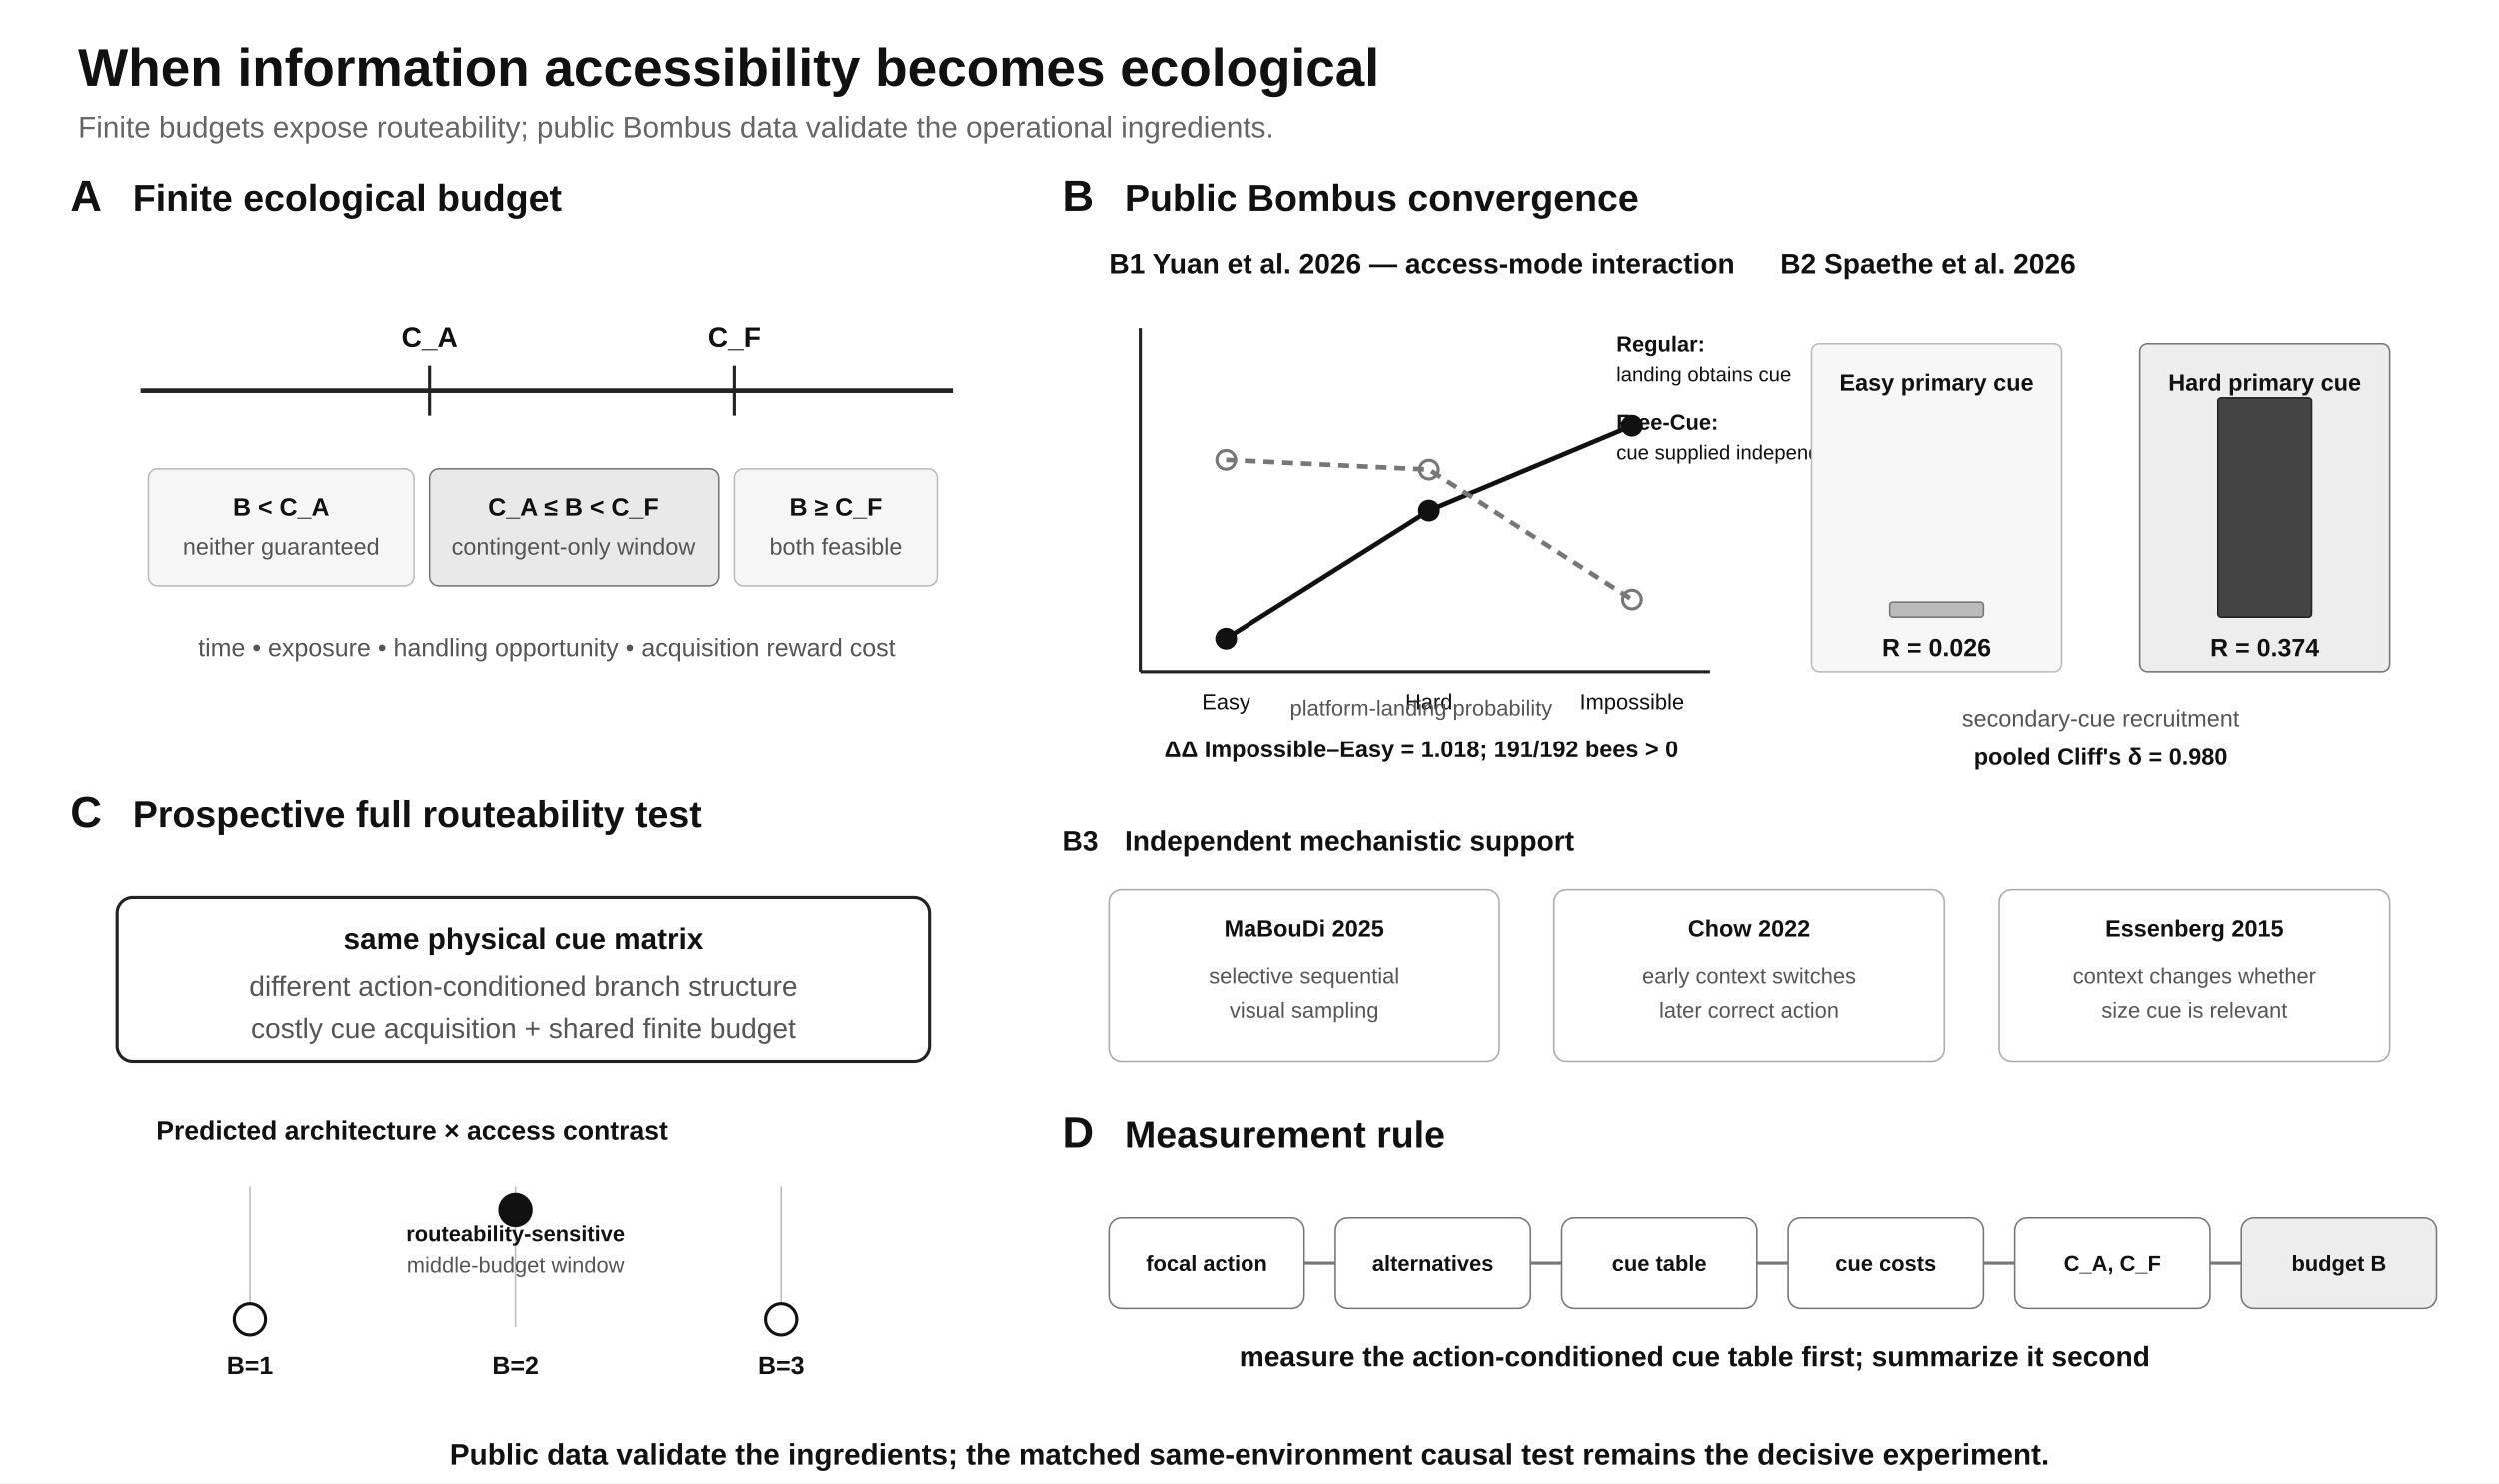
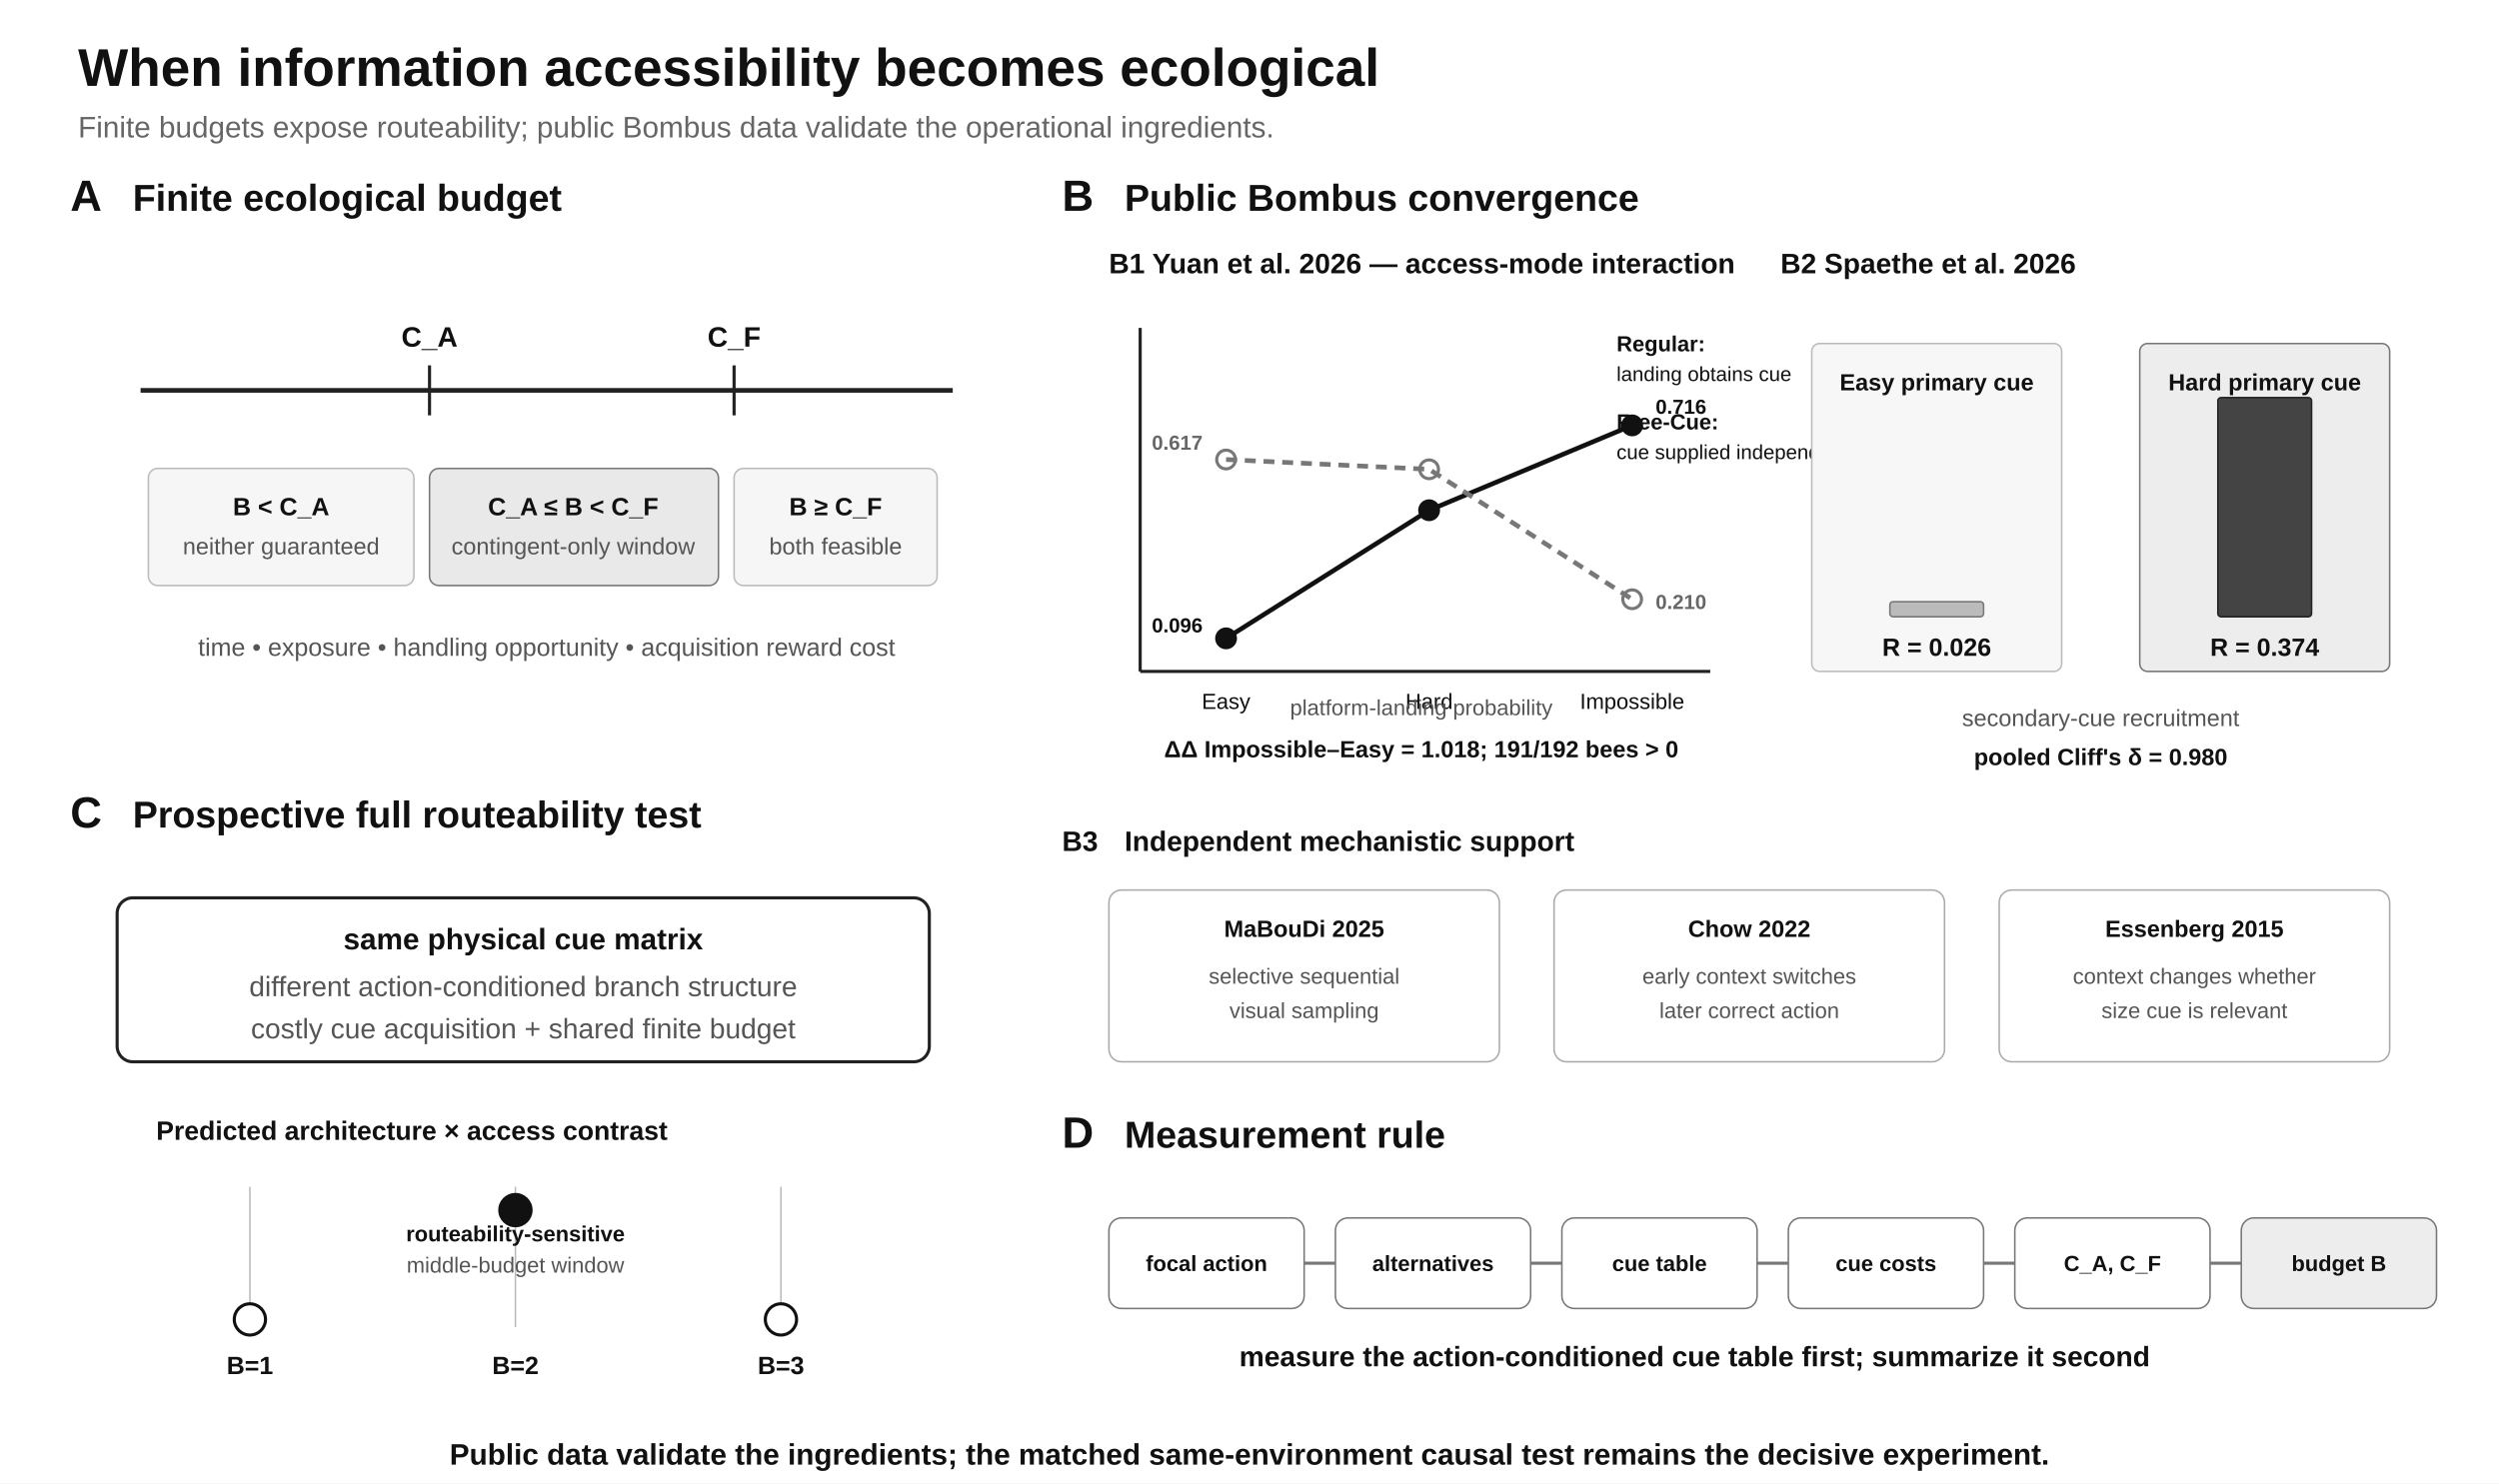
<svg xmlns="http://www.w3.org/2000/svg" width="1600" height="950" viewBox="0 0 1600 950">
  <rect x="0" y="0" width="1600" height="950" fill="#ffffff" />
  <style>text{font-family:Arial,Helvetica,sans-serif}</style>
  <text x="50" y="55" font-size="34" font-weight="bold" text-anchor="start" fill="#111111">When information accessibility becomes ecological</text>
  <text x="50" y="88" font-size="19" font-weight="normal" text-anchor="start" fill="#666666">Finite budgets expose routeability; public Bombus data validate the operational ingredients.</text>
  <text x="45" y="135" font-size="28" font-weight="bold" text-anchor="start" fill="#111111">A</text>
  <text x="85" y="135" font-size="24" font-weight="bold" text-anchor="start" fill="#111111">Finite ecological budget</text>
  <line x1="90" y1="250" x2="610" y2="250" stroke="#222222" stroke-width="3" />
  <line x1="275" y1="234" x2="275" y2="266" stroke="#222222" stroke-width="2" />
  <text x="275" y="222" font-size="18" font-weight="bold" text-anchor="middle" fill="#111111">C_A</text>
  <line x1="470" y1="234" x2="470" y2="266" stroke="#222222" stroke-width="2" />
  <text x="470" y="222" font-size="18" font-weight="bold" text-anchor="middle" fill="#111111">C_F</text>
  <rect x="95" y="300" width="170" height="75" rx="6" fill="#f6f6f6" stroke="#bbbbbb" stroke-width="1" />
  <rect x="275" y="300" width="185" height="75" rx="6" fill="#e9e9e9" stroke="#777777" stroke-width="1" />
  <rect x="470" y="300" width="130" height="75" rx="6" fill="#f6f6f6" stroke="#bbbbbb" stroke-width="1" />
  <text x="180" y="330" font-size="16" font-weight="bold" text-anchor="middle" fill="#111111">B &lt; C_A</text>
  <text x="180" y="355" font-size="15" font-weight="normal" text-anchor="middle" fill="#555555">neither guaranteed</text>
  <text x="367" y="330" font-size="16" font-weight="bold" text-anchor="middle" fill="#111111">C_A ≤ B &lt; C_F</text>
  <text x="367" y="355" font-size="15" font-weight="normal" text-anchor="middle" fill="#555555">contingent-only window</text>
  <text x="535" y="330" font-size="16" font-weight="bold" text-anchor="middle" fill="#111111">B ≥ C_F</text>
  <text x="535" y="355" font-size="15" font-weight="normal" text-anchor="middle" fill="#555555">both feasible</text>
  <text x="350" y="420" font-size="16" font-weight="normal" text-anchor="middle" fill="#555555">time • exposure • handling opportunity • acquisition reward cost</text>
  <text x="680" y="135" font-size="28" font-weight="bold" text-anchor="start" fill="#111111">B</text>
  <text x="720" y="135" font-size="24" font-weight="bold" text-anchor="start" fill="#111111">Public Bombus convergence</text>
  <text x="710" y="175" font-size="18" font-weight="bold" text-anchor="start" fill="#111111">B1  Yuan et al. 2026 — access-mode interaction</text>
  <line x1="730" y1="430" x2="1095" y2="430" stroke="#222222" stroke-width="2" />
  <line x1="730" y1="430" x2="730" y2="210" stroke="#222222" stroke-width="2" />
  <text x="785" y="454" font-size="14" font-weight="normal" text-anchor="middle" fill="#111111">Easy</text>
  <circle cx="785" cy="408.824" r="6" fill="#111111" stroke="#111111" stroke-width="2" />
  <circle cx="785" cy="294.286" r="6" fill="#ffffff" stroke="#777777" stroke-width="2" />
  <text x="915" y="454" font-size="14" font-weight="normal" text-anchor="middle" fill="#111111">Hard</text>
  <circle cx="915" cy="326.771" r="6" fill="#111111" stroke="#111111" stroke-width="2" />
  <circle cx="915" cy="300.547" r="6" fill="#ffffff" stroke="#777777" stroke-width="2" />
  <text x="1045" y="454" font-size="14" font-weight="normal" text-anchor="middle" fill="#111111">Impossible</text>
  <circle cx="1045" cy="272.423" r="6" fill="#111111" stroke="#111111" stroke-width="2" />
  <circle cx="1045" cy="383.764" r="6" fill="#ffffff" stroke="#777777" stroke-width="2" />
  <polyline points="785,408.824 915,326.771 1045,272.423" fill="none" stroke="#111111" stroke-width="3" />
  <polyline points="785,294.286 915,300.547 1045,383.764" fill="none" stroke="#777777" stroke-width="3" stroke-dasharray="7 5" />
  <text x="1035" y="225" font-size="14" font-weight="bold" text-anchor="start" fill="#111111">Regular:</text>
  <text x="1035" y="244" font-size="13" font-weight="normal" text-anchor="#555555" fill="#111111">landing obtains cue</text>
  <text x="1035" y="275" font-size="14" font-weight="bold" text-anchor="#666666" fill="#111111">Free-Cue:</text>
  <text x="1035" y="294" font-size="13" font-weight="normal" text-anchor="#666666" fill="#111111">cue supplied independently</text>
+   <text x="770" y="405" font-size="13" font-weight="bold" text-anchor="end" fill="#111111">0.096</text>
+   <text x="1060" y="265" font-size="13" font-weight="bold" text-anchor="start" fill="#111111">0.716</text>
+   <text x="770" y="288" font-size="13" font-weight="bold" text-anchor="end" fill="#666666">0.617</text>
+   <text x="1060" y="390" font-size="13" font-weight="bold" text-anchor="start" fill="#666666">0.210</text>
  <text x="910" y="458" font-size="14" font-weight="normal" text-anchor="middle" fill="#555555">platform-landing probability</text>
  <text x="910" y="485" font-size="15" font-weight="bold" text-anchor="middle" fill="#111111">ΔΔ Impossible–Easy = 1.018; 191/192 bees &gt; 0</text>
  <text x="1140" y="175" font-size="18" font-weight="bold" text-anchor="start" fill="#111111">B2  Spaethe et al. 2026</text>
  <rect x="1160" y="220" width="160" height="210" rx="5" fill="#f7f7f7" stroke="#bbbbbb" stroke-width="1" />
  <rect x="1370" y="220" width="160" height="210" rx="5" fill="#ededed" stroke="#777777" stroke-width="1" />
  <text x="1240" y="250" font-size="15" font-weight="bold" text-anchor="middle" fill="#111111">Easy primary cue</text>
  <text x="1450" y="250" font-size="15" font-weight="bold" text-anchor="middle" fill="#111111">Hard primary cue</text>
  <rect x="1210" y="385.363" width="60" height="9.638" rx="2" fill="#bbbbbb" stroke="#777777" stroke-width="1" />
  <rect x="1420" y="254.638" width="60" height="140.362" rx="2" fill="#444444" stroke="#222222" stroke-width="1" />
  <text x="1240" y="420" font-size="16" font-weight="bold" text-anchor="middle" fill="#111111">R = 0.026</text>
  <text x="1450" y="420" font-size="16" font-weight="bold" text-anchor="middle" fill="#111111">R = 0.374</text>
  <text x="1345" y="465" font-size="15" font-weight="normal" text-anchor="middle" fill="#555555">secondary-cue recruitment</text>
  <text x="1345" y="490" font-size="15" font-weight="bold" text-anchor="middle" fill="#111111">pooled Cliff's δ = 0.980</text>
  <text x="680" y="545" font-size="18" font-weight="bold" text-anchor="start" fill="#111111">B3</text>
  <text x="720" y="545" font-size="18" font-weight="bold" text-anchor="start" fill="#111111">Independent mechanistic support</text>
  <rect x="710" y="570" width="250" height="110" rx="8" fill="#ffffff" stroke="#aaaaaa" stroke-width="1" />
  <text x="835" y="600" font-size="15" font-weight="bold" text-anchor="middle" fill="#111111">MaBouDi 2025</text>
  <text x="835" y="630" font-size="14" font-weight="normal" text-anchor="middle" fill="#555555">selective sequential</text>
  <text x="835" y="652" font-size="14" font-weight="normal" text-anchor="middle" fill="#555555">visual sampling</text>
  <rect x="995" y="570" width="250" height="110" rx="8" fill="#ffffff" stroke="#aaaaaa" stroke-width="1" />
  <text x="1120" y="600" font-size="15" font-weight="bold" text-anchor="middle" fill="#111111">Chow 2022</text>
  <text x="1120" y="630" font-size="14" font-weight="normal" text-anchor="middle" fill="#555555">early context switches</text>
  <text x="1120" y="652" font-size="14" font-weight="normal" text-anchor="middle" fill="#555555">later correct action</text>
  <rect x="1280" y="570" width="250" height="110" rx="8" fill="#ffffff" stroke="#aaaaaa" stroke-width="1" />
  <text x="1405" y="600" font-size="15" font-weight="bold" text-anchor="middle" fill="#111111">Essenberg 2015</text>
  <text x="1405" y="630" font-size="14" font-weight="normal" text-anchor="middle" fill="#555555">context changes whether</text>
  <text x="1405" y="652" font-size="14" font-weight="normal" text-anchor="middle" fill="#555555">size cue is relevant</text>
  <text x="45" y="530" font-size="28" font-weight="bold" text-anchor="start" fill="#111111">C</text>
  <text x="85" y="530" font-size="24" font-weight="bold" text-anchor="start" fill="#111111">Prospective full routeability test</text>
  <rect x="75" y="575" width="520" height="105" rx="10" fill="#ffffff" stroke="#222222" stroke-width="2" />
  <text x="335" y="608" font-size="19" font-weight="bold" text-anchor="middle" fill="#111111">same physical cue matrix</text>
  <text x="335" y="638" font-size="18" font-weight="normal" text-anchor="middle" fill="#555555">different action-conditioned branch structure</text>
  <text x="335" y="665" font-size="18" font-weight="normal" text-anchor="middle" fill="#555555">costly cue acquisition + shared finite budget</text>
  <text x="100" y="730" font-size="17" font-weight="bold" text-anchor="start" fill="#111111">Predicted architecture × access contrast</text>
  <line x1="160" y1="850" x2="160" y2="760" stroke="#bbbbbb" stroke-width="1" />
  <circle cx="160" cy="845" r="10" fill="#ffffff" stroke="#111111" stroke-width="2" />
  <text x="160" y="880" font-size="16" font-weight="bold" text-anchor="middle" fill="#111111">B=1</text>
  <line x1="330" y1="850" x2="330" y2="760" stroke="#bbbbbb" stroke-width="1" />
  <circle cx="330" cy="775" r="10" fill="#111111" stroke="#111111" stroke-width="2" />
  <text x="330" y="880" font-size="16" font-weight="bold" text-anchor="middle" fill="#111111">B=2</text>
  <line x1="500" y1="850" x2="500" y2="760" stroke="#bbbbbb" stroke-width="1" />
  <circle cx="500" cy="845" r="10" fill="#ffffff" stroke="#111111" stroke-width="2" />
  <text x="500" y="880" font-size="16" font-weight="bold" text-anchor="middle" fill="#111111">B=3</text>
  <text x="330" y="795" font-size="14" font-weight="bold" text-anchor="middle" fill="#111111">routeability-sensitive</text>
  <text x="330" y="815" font-size="14" font-weight="normal" text-anchor="middle" fill="#555555">middle-budget window</text>
  <text x="680" y="735" font-size="28" font-weight="bold" text-anchor="start" fill="#111111">D</text>
  <text x="720" y="735" font-size="24" font-weight="bold" text-anchor="start" fill="#111111">Measurement rule</text>
  <rect x="710" y="780" width="125" height="58" rx="8" fill="#ffffff" stroke="#777777" stroke-width="1" />
  <text x="772.5" y="814" font-size="14" font-weight="bold" text-anchor="middle" fill="#111111">focal action</text>
  <line x1="835" y1="809" x2="855" y2="809" stroke="#777777" stroke-width="2" />
  <rect x="855" y="780" width="125" height="58" rx="8" fill="#ffffff" stroke="#777777" stroke-width="1" />
  <text x="917.5" y="814" font-size="14" font-weight="bold" text-anchor="middle" fill="#111111">alternatives</text>
  <line x1="980" y1="809" x2="1000" y2="809" stroke="#777777" stroke-width="2" />
  <rect x="1000" y="780" width="125" height="58" rx="8" fill="#ffffff" stroke="#777777" stroke-width="1" />
  <text x="1062.5" y="814" font-size="14" font-weight="bold" text-anchor="middle" fill="#111111">cue table</text>
  <line x1="1125" y1="809" x2="1145" y2="809" stroke="#777777" stroke-width="2" />
  <rect x="1145" y="780" width="125" height="58" rx="8" fill="#ffffff" stroke="#777777" stroke-width="1" />
  <text x="1207.5" y="814" font-size="14" font-weight="bold" text-anchor="middle" fill="#111111">cue costs</text>
  <line x1="1270" y1="809" x2="1290" y2="809" stroke="#777777" stroke-width="2" />
  <rect x="1290" y="780" width="125" height="58" rx="8" fill="#ffffff" stroke="#777777" stroke-width="1" />
  <text x="1352.5" y="814" font-size="14" font-weight="bold" text-anchor="middle" fill="#111111">C_A, C_F</text>
  <line x1="1415" y1="809" x2="1435" y2="809" stroke="#777777" stroke-width="2" />
  <rect x="1435" y="780" width="125" height="58" rx="8" fill="#ededed" stroke="#777777" stroke-width="1" />
  <text x="1497.5" y="814" font-size="14" font-weight="bold" text-anchor="middle" fill="#111111">budget B</text>
  <text x="1085" y="875" font-size="18" font-weight="bold" text-anchor="middle" fill="#111111">measure the action-conditioned cue table first; summarize it second</text>
  <text x="800" y="938" font-size="19" font-weight="bold" text-anchor="middle" fill="#111111">Public data validate the ingredients; the matched same-environment causal test remains the decisive experiment.</text>
</svg>
